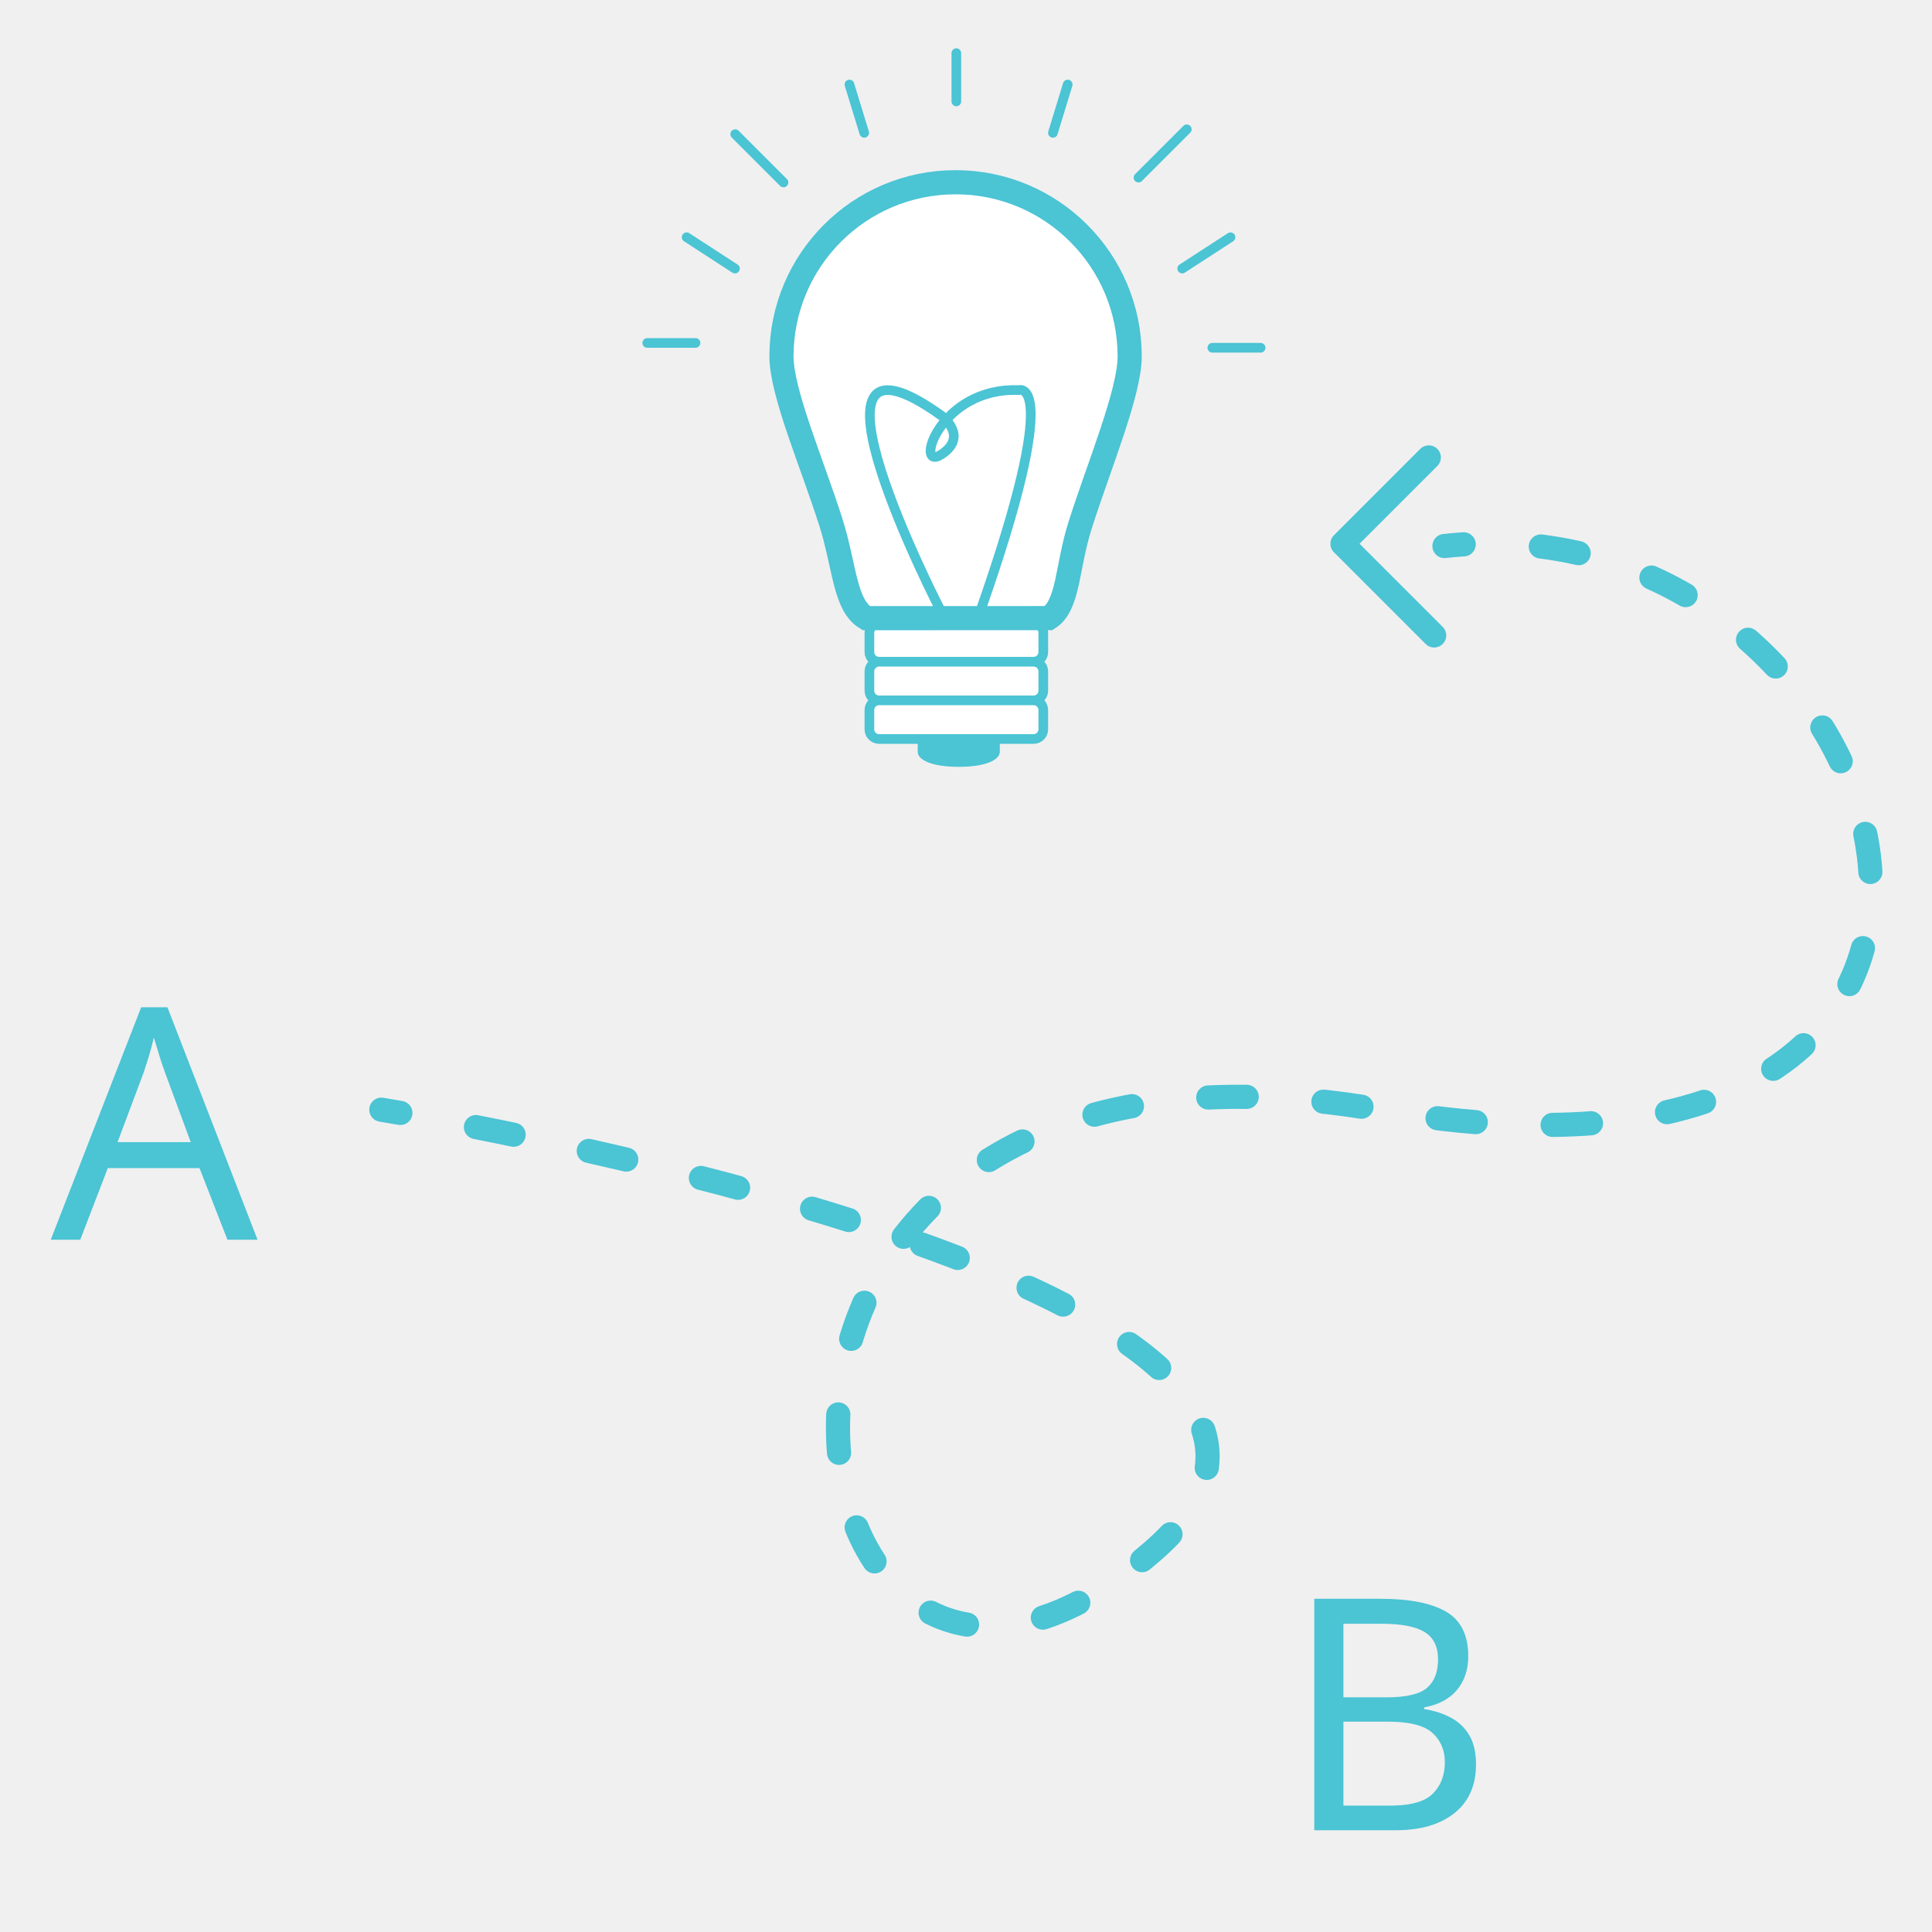
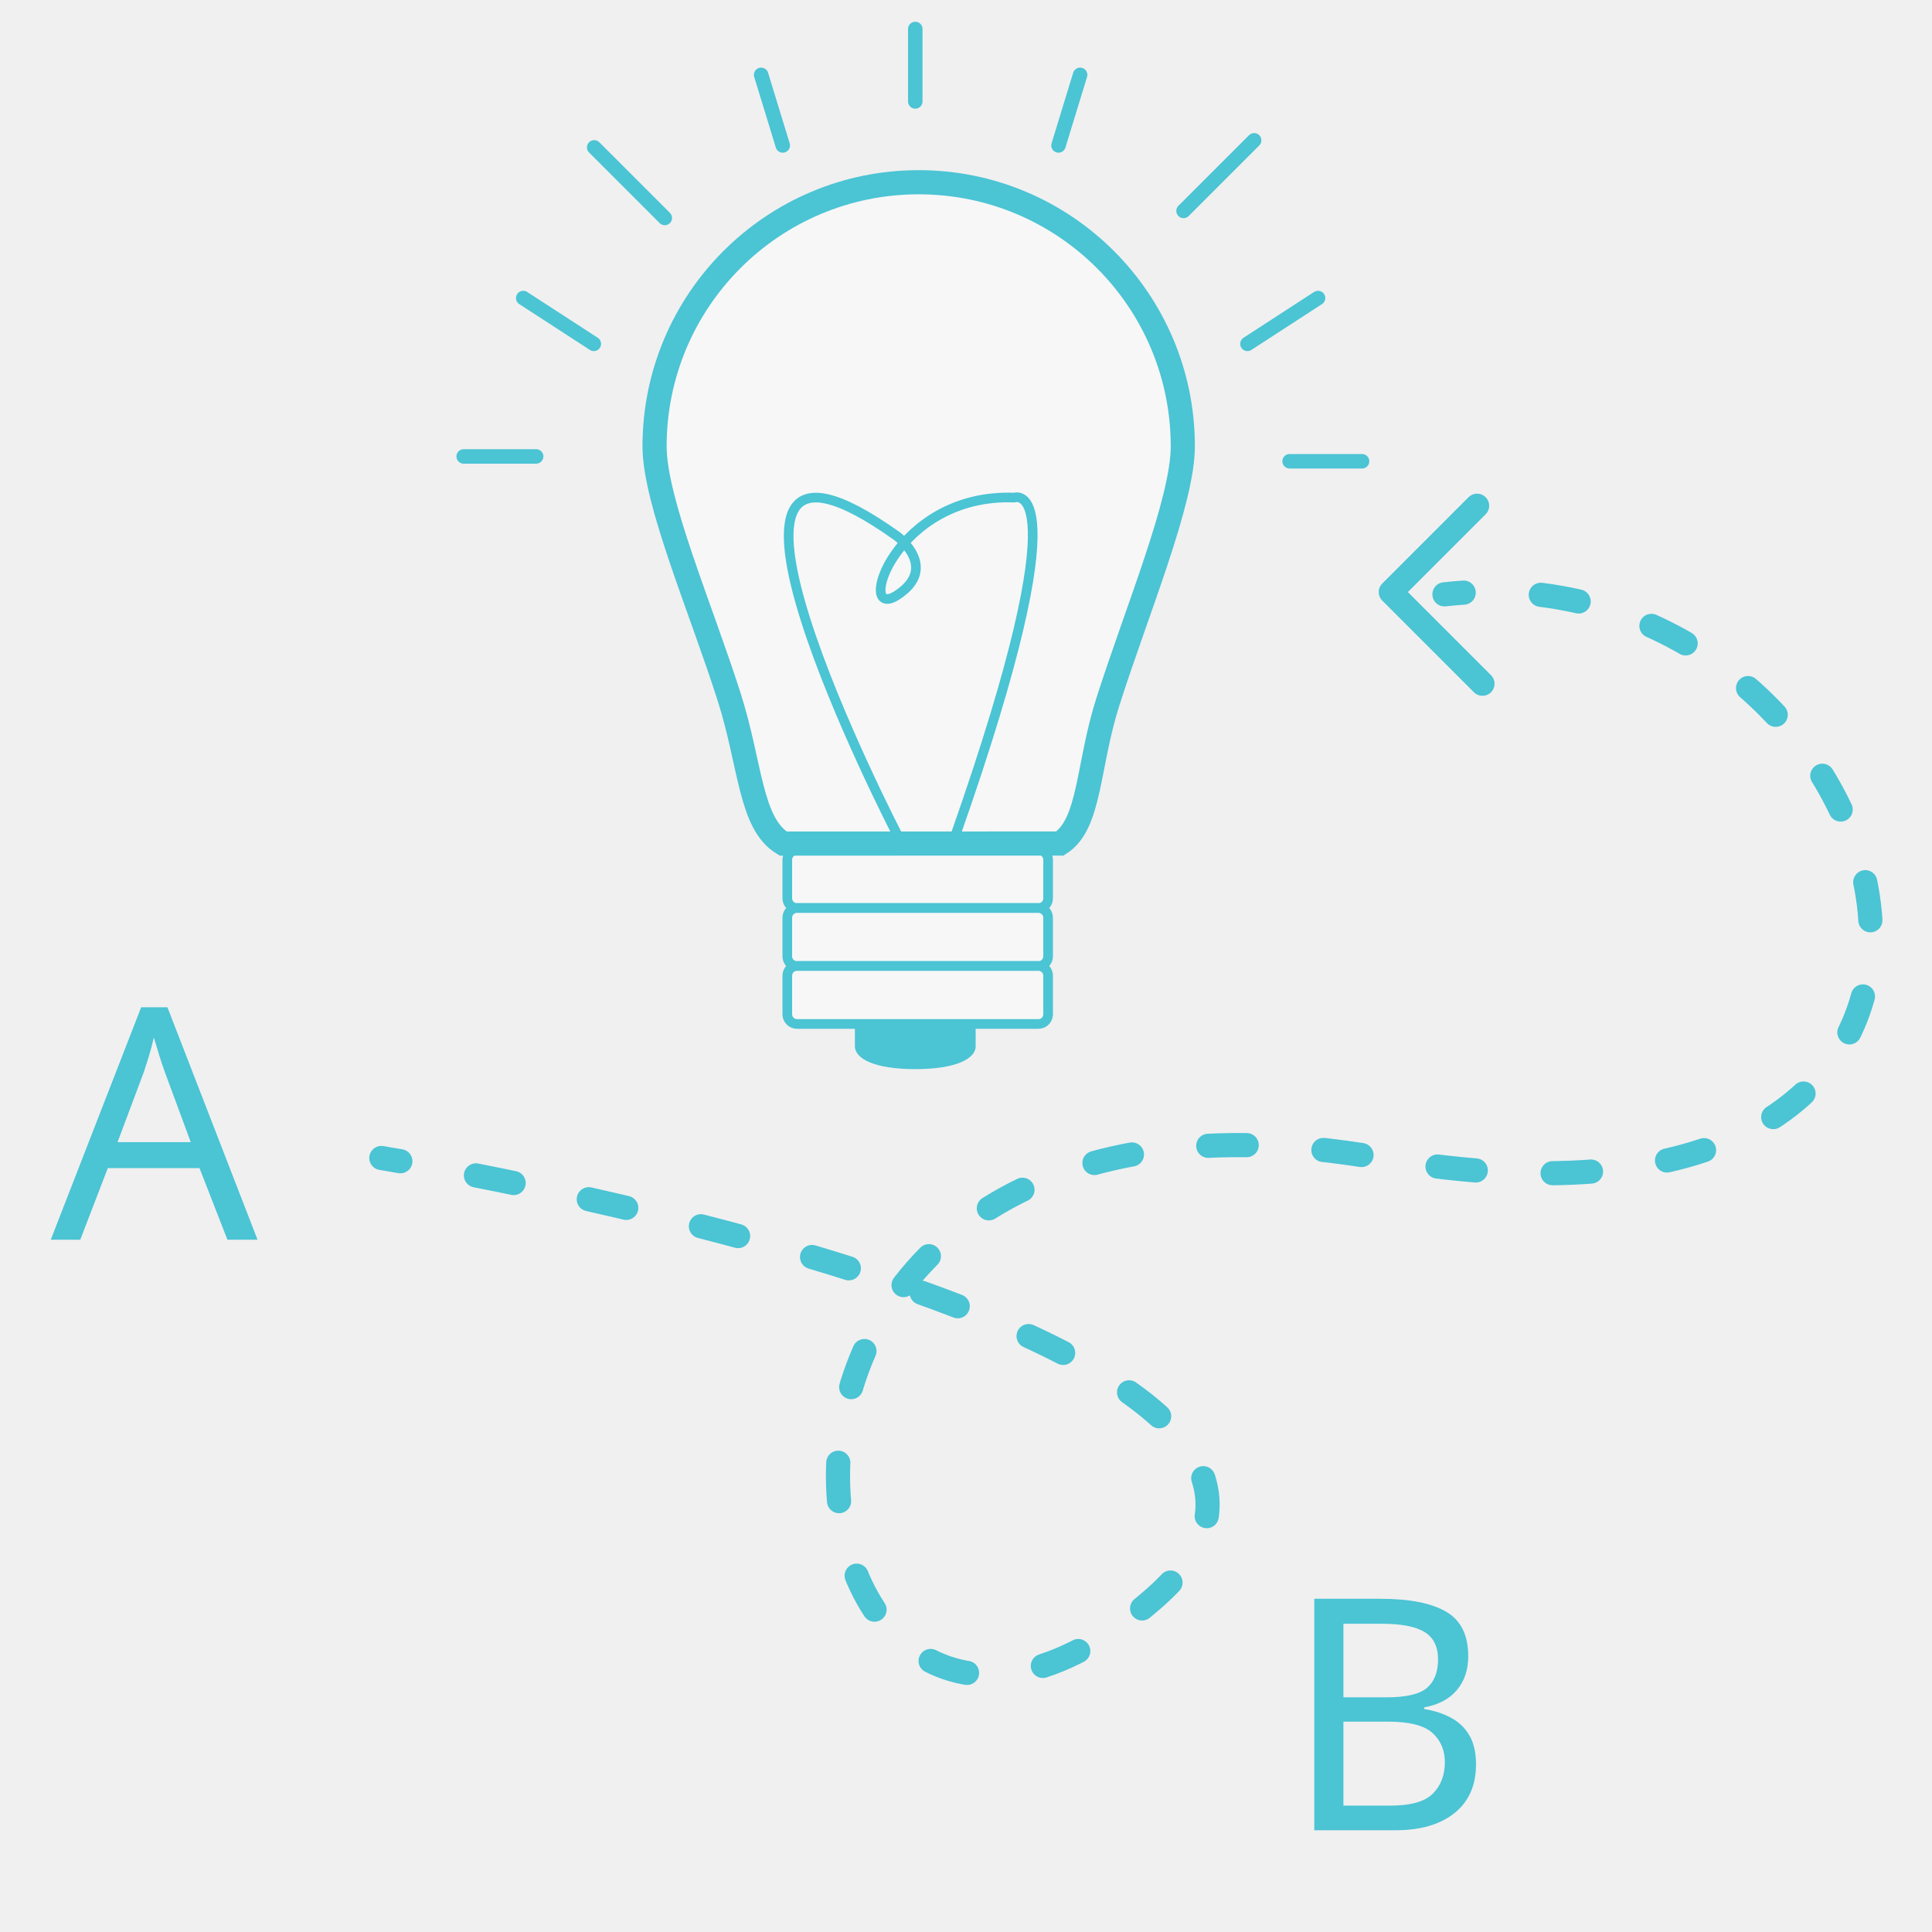
<svg xmlns="http://www.w3.org/2000/svg" version="1.1" id="Black" x="0px" y="0px" width="400px" height="400px" viewBox="0 0 400 400" enable-background="new 0 0 400 400" xml:space="preserve">
  <g>
+     <path fill="#4BC4D4" d="M202,216.61c0,2.613-4.122,4.742-12.5,4.742l0,0c-8.383,0-12.5-2.129-12.5-4.742v-5.694   c0-2.616,4.117-4.741,12.5-4.741l0,0c8.378,0,12.5,2.125,12.5,4.741V216.61z" />
    <g>
-       <path fill="#4BC4D4" d="M207,155.641c0,1.723-2.978,3.126-8.5,3.126l0,0c-5.525,0-8.5-1.403-8.5-3.126v-3.754    c0-1.725,2.975-3.125,8.5-3.125l0,0c5.522,0,8.5,1.4,8.5,3.125V155.641z" />
-       <g>
-         <path fill="#FFFFFF" d="M216,131c0-1.104-0.896-2-2-2h-32c-1.104,0-2,0.896-2,2v4c0,1.104,0.896,2,2,2h32c1.104,0,2-0.896,2-2     V131z" />
-         <path fill="none" stroke="#4BC4D4" stroke-width="2" stroke-linecap="round" stroke-linejoin="round" stroke-miterlimit="10" d="     M216,131c0-1.104-0.896-2-2-2h-32c-1.104,0-2,0.896-2,2v4c0,1.104,0.896,2,2,2h32c1.104,0,2-0.896,2-2V131z" />
-       </g>
-       <g>
-         <path fill="#FFFFFF" d="M216,139c0-1.104-0.896-2-2-2h-32c-1.104,0-2,0.896-2,2v4c0,1.104,0.896,2,2,2h32c1.104,0,2-0.896,2-2     V139z" />
-         <path fill="none" stroke="#4BC4D4" stroke-width="2" stroke-linecap="round" stroke-linejoin="round" stroke-miterlimit="10" d="     M216,139c0-1.104-0.896-2-2-2h-32c-1.104,0-2,0.896-2,2v4c0,1.104,0.896,2,2,2h32c1.104,0,2-0.896,2-2V139z" />
-       </g>
-       <g>
-         <path fill="#FFFFFF" d="M216,147c0-1.104-0.896-2-2-2h-32c-1.104,0-2,0.896-2,2v4c0,1.104,0.896,2,2,2h32c1.104,0,2-0.896,2-2     V147z" />
-         <path fill="none" stroke="#4BC4D4" stroke-width="2" stroke-linecap="round" stroke-linejoin="round" stroke-miterlimit="10" d="     M216,147c0-1.104-0.896-2-2-2h-32c-1.104,0-2,0.896-2,2v4c0,1.104,0.896,2,2,2h32c1.104,0,2-0.896,2-2V147z" />
-       </g>
-       <path fill="#FFFFFF" stroke="#4BC4D4" stroke-width="5" stroke-miterlimit="10" d="M217.119,127.977    c4.16-2.64,3.74-10.547,6.516-19.264c3.945-12.402,10.254-27.409,10.251-34.936c0-19.907-16.136-36.047-36.045-36.047    s-36.045,16.141-36.045,36.047c0,7.488,6.281,21.977,10.189,34.229c2.954,9.27,2.833,17.262,7.36,19.976L217.119,127.977z" />
-       <path fill="none" stroke="#4BC4D4" stroke-width="2" stroke-linecap="round" stroke-linejoin="round" stroke-miterlimit="10" d="    M194.904,126.723c0,0-33.317-64.484,0-40.679c0,0,5.774,4.274,0,8.04c-5.773,3.766-0.444-13.962,15.995-13.314    c0,0,9.327-3.354-7.998,45.954" />
+       <path fill="#F7F7F7" d="M217,178c0-1.104-0.896-2-2-2h-50c-1.104,0-2,0.896-2,2v8c0,1.104,0.896,2,2,2h50c1.104,0,2-0.896,2-2V178    z" />
+       <path fill="none" stroke="#4BC4D4" stroke-width="2" stroke-linecap="round" stroke-linejoin="round" stroke-miterlimit="10" d="    M217,178c0-1.104-0.896-2-2-2h-50c-1.104,0-2,0.896-2,2v8c0,1.104,0.896,2,2,2h50c1.104,0,2-0.896,2-2V178z" />
    </g>
-     <rect x="10.508" y="208.424" fill="none" width="60.395" height="57.707" />
-     <text transform="matrix(1 0 0 1 10.5088 256.6729)" fill="#4BC4D4" font-family="'Helvetica-Bold'" font-size="67.105">A</text>
-     <rect x="265.594" y="330.684" fill="none" width="60.393" height="57.711" />
-     <text transform="matrix(1 0 0 1 265.5928 378.9326)" fill="#4BC4D4" font-family="'Helvetica-Bold'" font-size="67.105">B</text>
    <g>
-       <g>
-         <path fill="none" stroke="#4BC4D4" stroke-width="5" stroke-linecap="round" stroke-linejoin="round" d="M78.955,229.747     c0,0,1.396,0.228,3.938,0.675" />
-         <path fill="none" stroke="#4BC4D4" stroke-width="5" stroke-linecap="round" stroke-linejoin="round" stroke-dasharray="7.96,15.92" d="     M98.539,233.351c52.998,10.455,191.863,42.932,140.125,87.807c-80.357,69.697-108.71-118.399,46.974-91.41     c149.11,25.85,113.543-114.796,25.373-117.209" />
-         <path fill="none" stroke="#4BC4D4" stroke-width="5" stroke-linecap="round" stroke-linejoin="round" d="M303.043,112.695     c-1.318,0.087-2.646,0.206-3.984,0.355" />
-       </g>
+       <path fill="#F7F7F7" d="M217,190c0-1.104-0.896-2-2-2h-50c-1.104,0-2,0.896-2,2v8c0,1.104,0.896,2,2,2h50c1.104,0,2-0.896,2-2V190    z" />
+       <path fill="none" stroke="#4BC4D4" stroke-width="2" stroke-linecap="round" stroke-linejoin="round" stroke-miterlimit="10" d="    M217,190c0-1.104-0.896-2-2-2h-50c-1.104,0-2,0.896-2,2v8c0,1.104,0.896,2,2,2h50c1.104,0,2-0.896,2-2V190z" />
    </g>
-     <polyline fill="none" stroke="#4BC4D4" stroke-width="5" stroke-linecap="round" stroke-linejoin="round" stroke-miterlimit="10" points="   296.929,131.559 277.948,112.579 295.817,94.709  " />
-     <line fill="none" stroke="#4BC4D4" stroke-width="2" stroke-linecap="round" stroke-linejoin="round" stroke-miterlimit="10" x1="198" y1="11" x2="198" y2="21" />
-     <line fill="none" stroke="#4BC4D4" stroke-width="2" stroke-linecap="round" stroke-linejoin="round" stroke-miterlimit="10" x1="221.056" y1="17.5" x2="217.996" y2="27.5" />
-     <line fill="none" stroke="#4BC4D4" stroke-width="2" stroke-linecap="round" stroke-linejoin="round" stroke-miterlimit="10" x1="245.71" y1="26.774" x2="235.71" y2="36.774" />
-     <line fill="none" stroke="#4BC4D4" stroke-width="2" stroke-linecap="round" stroke-linejoin="round" stroke-miterlimit="10" x1="254.762" y1="49.117" x2="244.762" y2="55.606" />
-     <line fill="none" stroke="#4BC4D4" stroke-width="2" stroke-linecap="round" stroke-linejoin="round" stroke-miterlimit="10" x1="261" y1="72" x2="251" y2="72" />
-     <line fill="none" stroke="#4BC4D4" stroke-width="2" stroke-linecap="round" stroke-linejoin="round" stroke-miterlimit="10" x1="175.87" y1="17.5" x2="178.93" y2="27.5" />
-     <line fill="none" stroke="#4BC4D4" stroke-width="2" stroke-linecap="round" stroke-linejoin="round" stroke-miterlimit="10" x1="152.215" y1="27.774" x2="162.215" y2="37.774" />
-     <line fill="none" stroke="#4BC4D4" stroke-width="2" stroke-linecap="round" stroke-linejoin="round" stroke-miterlimit="10" x1="142.164" y1="49.117" x2="152.164" y2="55.606" />
-     <line fill="none" stroke="#4BC4D4" stroke-width="2" stroke-linecap="round" stroke-linejoin="round" stroke-miterlimit="10" x1="134" y1="71" x2="144" y2="71" />
+     <g>
+       <path fill="#F7F7F7" d="M217,202c0-1.104-0.896-2-2-2h-50c-1.104,0-2,0.896-2,2v8c0,1.104,0.896,2,2,2h50c1.104,0,2-0.896,2-2V202    z" />
+       <path fill="none" stroke="#4BC4D4" stroke-width="2" stroke-linecap="round" stroke-linejoin="round" stroke-miterlimit="10" d="    M217,202c0-1.104-0.896-2-2-2h-50c-1.104,0-2,0.896-2,2v8c0,1.104,0.896,2,2,2h50c1.104,0,2-0.896,2-2V202z" />
+     </g>
+     <path fill="#F7F7F7" stroke="#4BC4D4" stroke-width="5" stroke-miterlimit="10" d="M219.449,174.642   c6.311-4.004,5.675-16,9.886-29.225c5.985-18.814,15.556-41.582,15.552-53c0-30.2-24.479-54.687-54.683-54.687   s-54.683,24.487-54.683,54.687c0,11.359,9.528,33.341,15.457,51.928c4.481,14.062,4.299,26.187,11.166,30.305L219.449,174.642z" />
+     <path fill="none" stroke="#4BC4D4" stroke-width="2" stroke-linecap="round" stroke-linejoin="round" stroke-miterlimit="10" d="   M185.747,172.739c0,0-50.545-97.827,0-61.713c0,0,8.759,6.484,0,12.198c-8.758,5.712-0.673-21.183,24.265-20.2   c0,0,14.149-5.088-12.134,69.715" />
  </g>
+   <rect x="10.508" y="208.424" fill="none" width="60.395" height="57.707" />
+   <text transform="matrix(1 0 0 1 10.5088 256.6729)" fill="#4BC4D4" font-family="'Helvetica-Bold'" font-size="67.105">A</text>
+   <rect x="265.594" y="330.684" fill="none" width="60.393" height="57.711" />
+   <text transform="matrix(1 0 0 1 265.5928 378.9326)" fill="#4BC4D4" font-family="'Helvetica-Bold'" font-size="67.105">B</text>
+   <g>
+     <g>
+       <path fill="none" stroke="#4BC4D4" stroke-width="5" stroke-linecap="round" stroke-linejoin="round" d="M78.955,239.747    c0,0,1.396,0.228,3.938,0.675" />
+       <path fill="none" stroke="#4BC4D4" stroke-width="5" stroke-linecap="round" stroke-linejoin="round" stroke-dasharray="7.96,15.92" d="    M98.539,243.351c52.998,10.455,191.863,42.932,140.125,87.807c-80.357,69.697-108.71-118.399,46.974-91.41    c149.11,25.85,113.543-114.796,25.373-117.209" />
+       <path fill="none" stroke="#4BC4D4" stroke-width="5" stroke-linecap="round" stroke-linejoin="round" d="M303.043,122.695    c-1.318,0.088-2.646,0.206-3.984,0.355" />
+     </g>
+   </g>
+   <polyline fill="none" stroke="#4BC4D4" stroke-width="5" stroke-linecap="round" stroke-linejoin="round" stroke-miterlimit="10" points="  306.929,141.559 287.948,122.579 305.817,104.709 " />
+   <line fill="none" stroke="#4BC4D4" stroke-width="3" stroke-linecap="round" stroke-linejoin="round" stroke-miterlimit="10" x1="189.5" y1="6" x2="189.5" y2="21" />
+   <line fill="none" stroke="#4BC4D4" stroke-width="3" stroke-linecap="round" stroke-linejoin="round" stroke-miterlimit="10" x1="223.625" y1="15.499" x2="219.152" y2="30.113" />
+   <line fill="none" stroke="#4BC4D4" stroke-width="3" stroke-linecap="round" stroke-linejoin="round" stroke-miterlimit="10" x1="259.655" y1="29.053" x2="245.041" y2="43.667" />
+   <line fill="none" stroke="#4BC4D4" stroke-width="3" stroke-linecap="round" stroke-linejoin="round" stroke-miterlimit="10" x1="272.883" y1="61.705" x2="258.27" y2="71.188" />
+   <line fill="none" stroke="#4BC4D4" stroke-width="3" stroke-linecap="round" stroke-linejoin="round" stroke-miterlimit="10" x1="282" y1="95.5" x2="267" y2="95.5" />
+   <line fill="none" stroke="#4BC4D4" stroke-width="3" stroke-linecap="round" stroke-linejoin="round" stroke-miterlimit="10" x1="157.588" y1="15.499" x2="162.061" y2="30.113" />
+   <line fill="none" stroke="#4BC4D4" stroke-width="3" stroke-linecap="round" stroke-linejoin="round" stroke-miterlimit="10" x1="123.02" y1="30.515" x2="137.634" y2="45.129" />
+   <line fill="none" stroke="#4BC4D4" stroke-width="3" stroke-linecap="round" stroke-linejoin="round" stroke-miterlimit="10" x1="108.33" y1="61.706" x2="122.944" y2="71.189" />
+   <line fill="none" stroke="#4BC4D4" stroke-width="3" stroke-linecap="round" stroke-linejoin="round" stroke-miterlimit="10" x1="96" y1="94.5" x2="111" y2="94.5" />
</svg>
